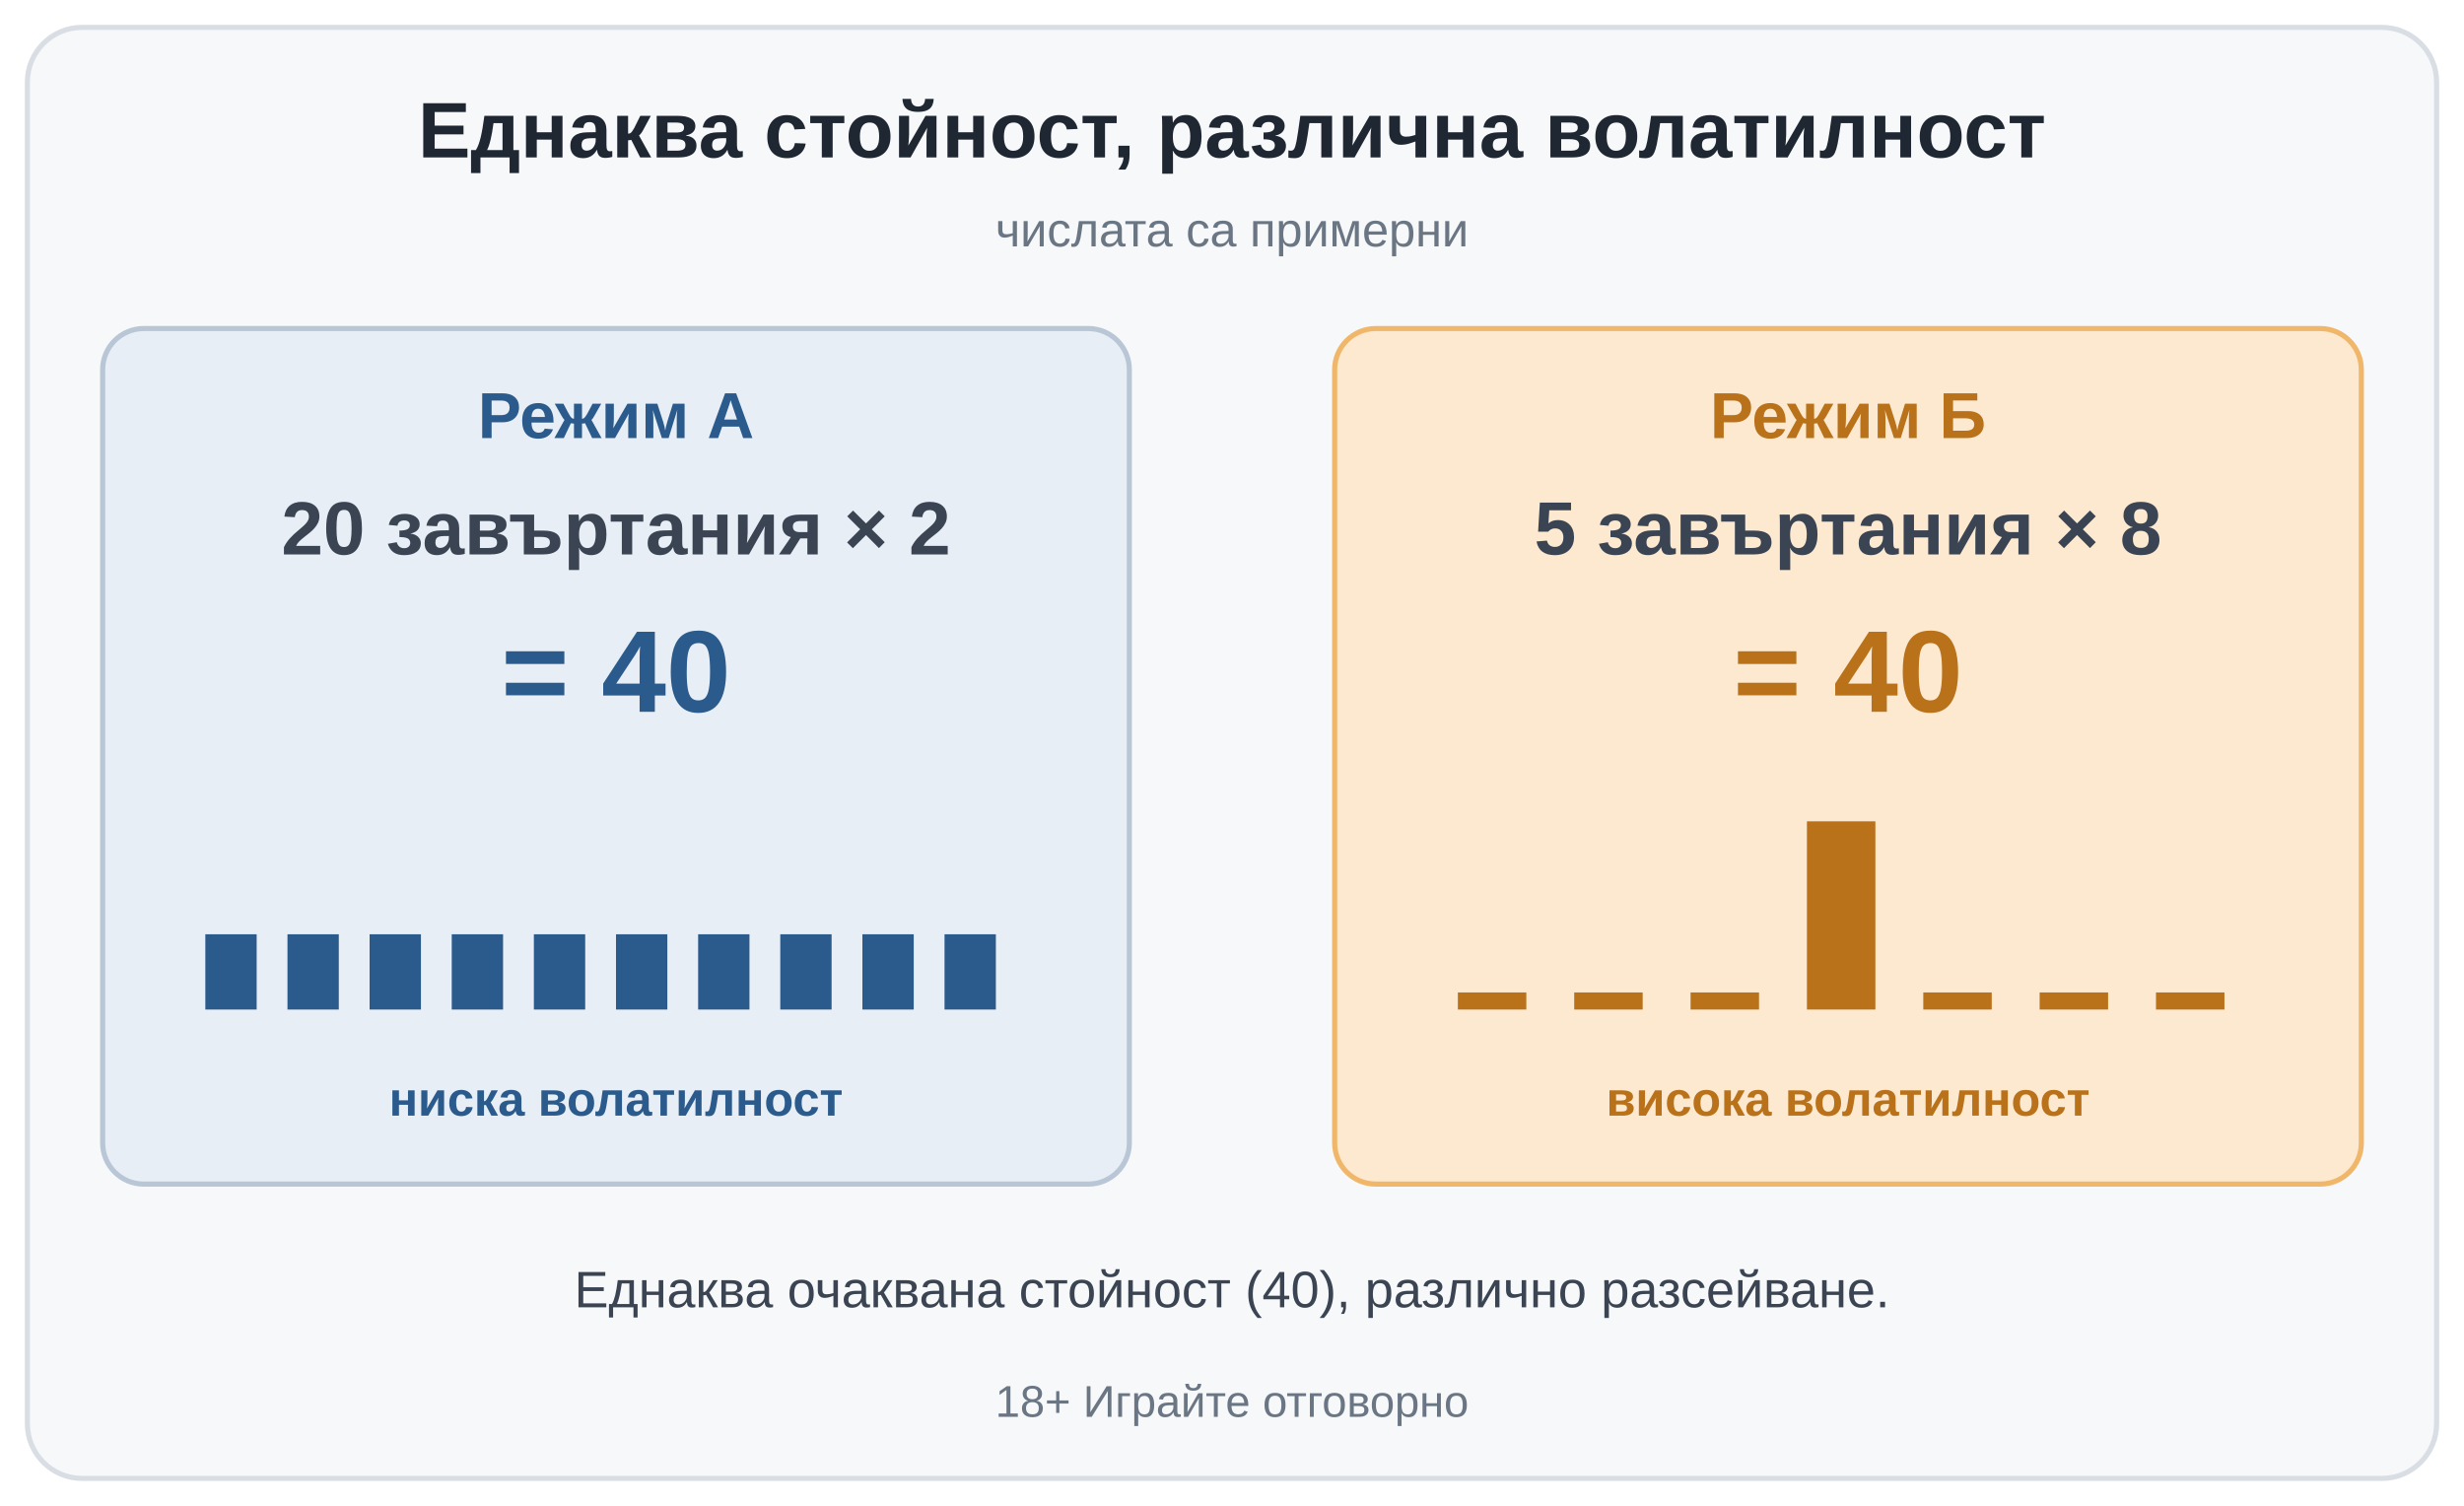
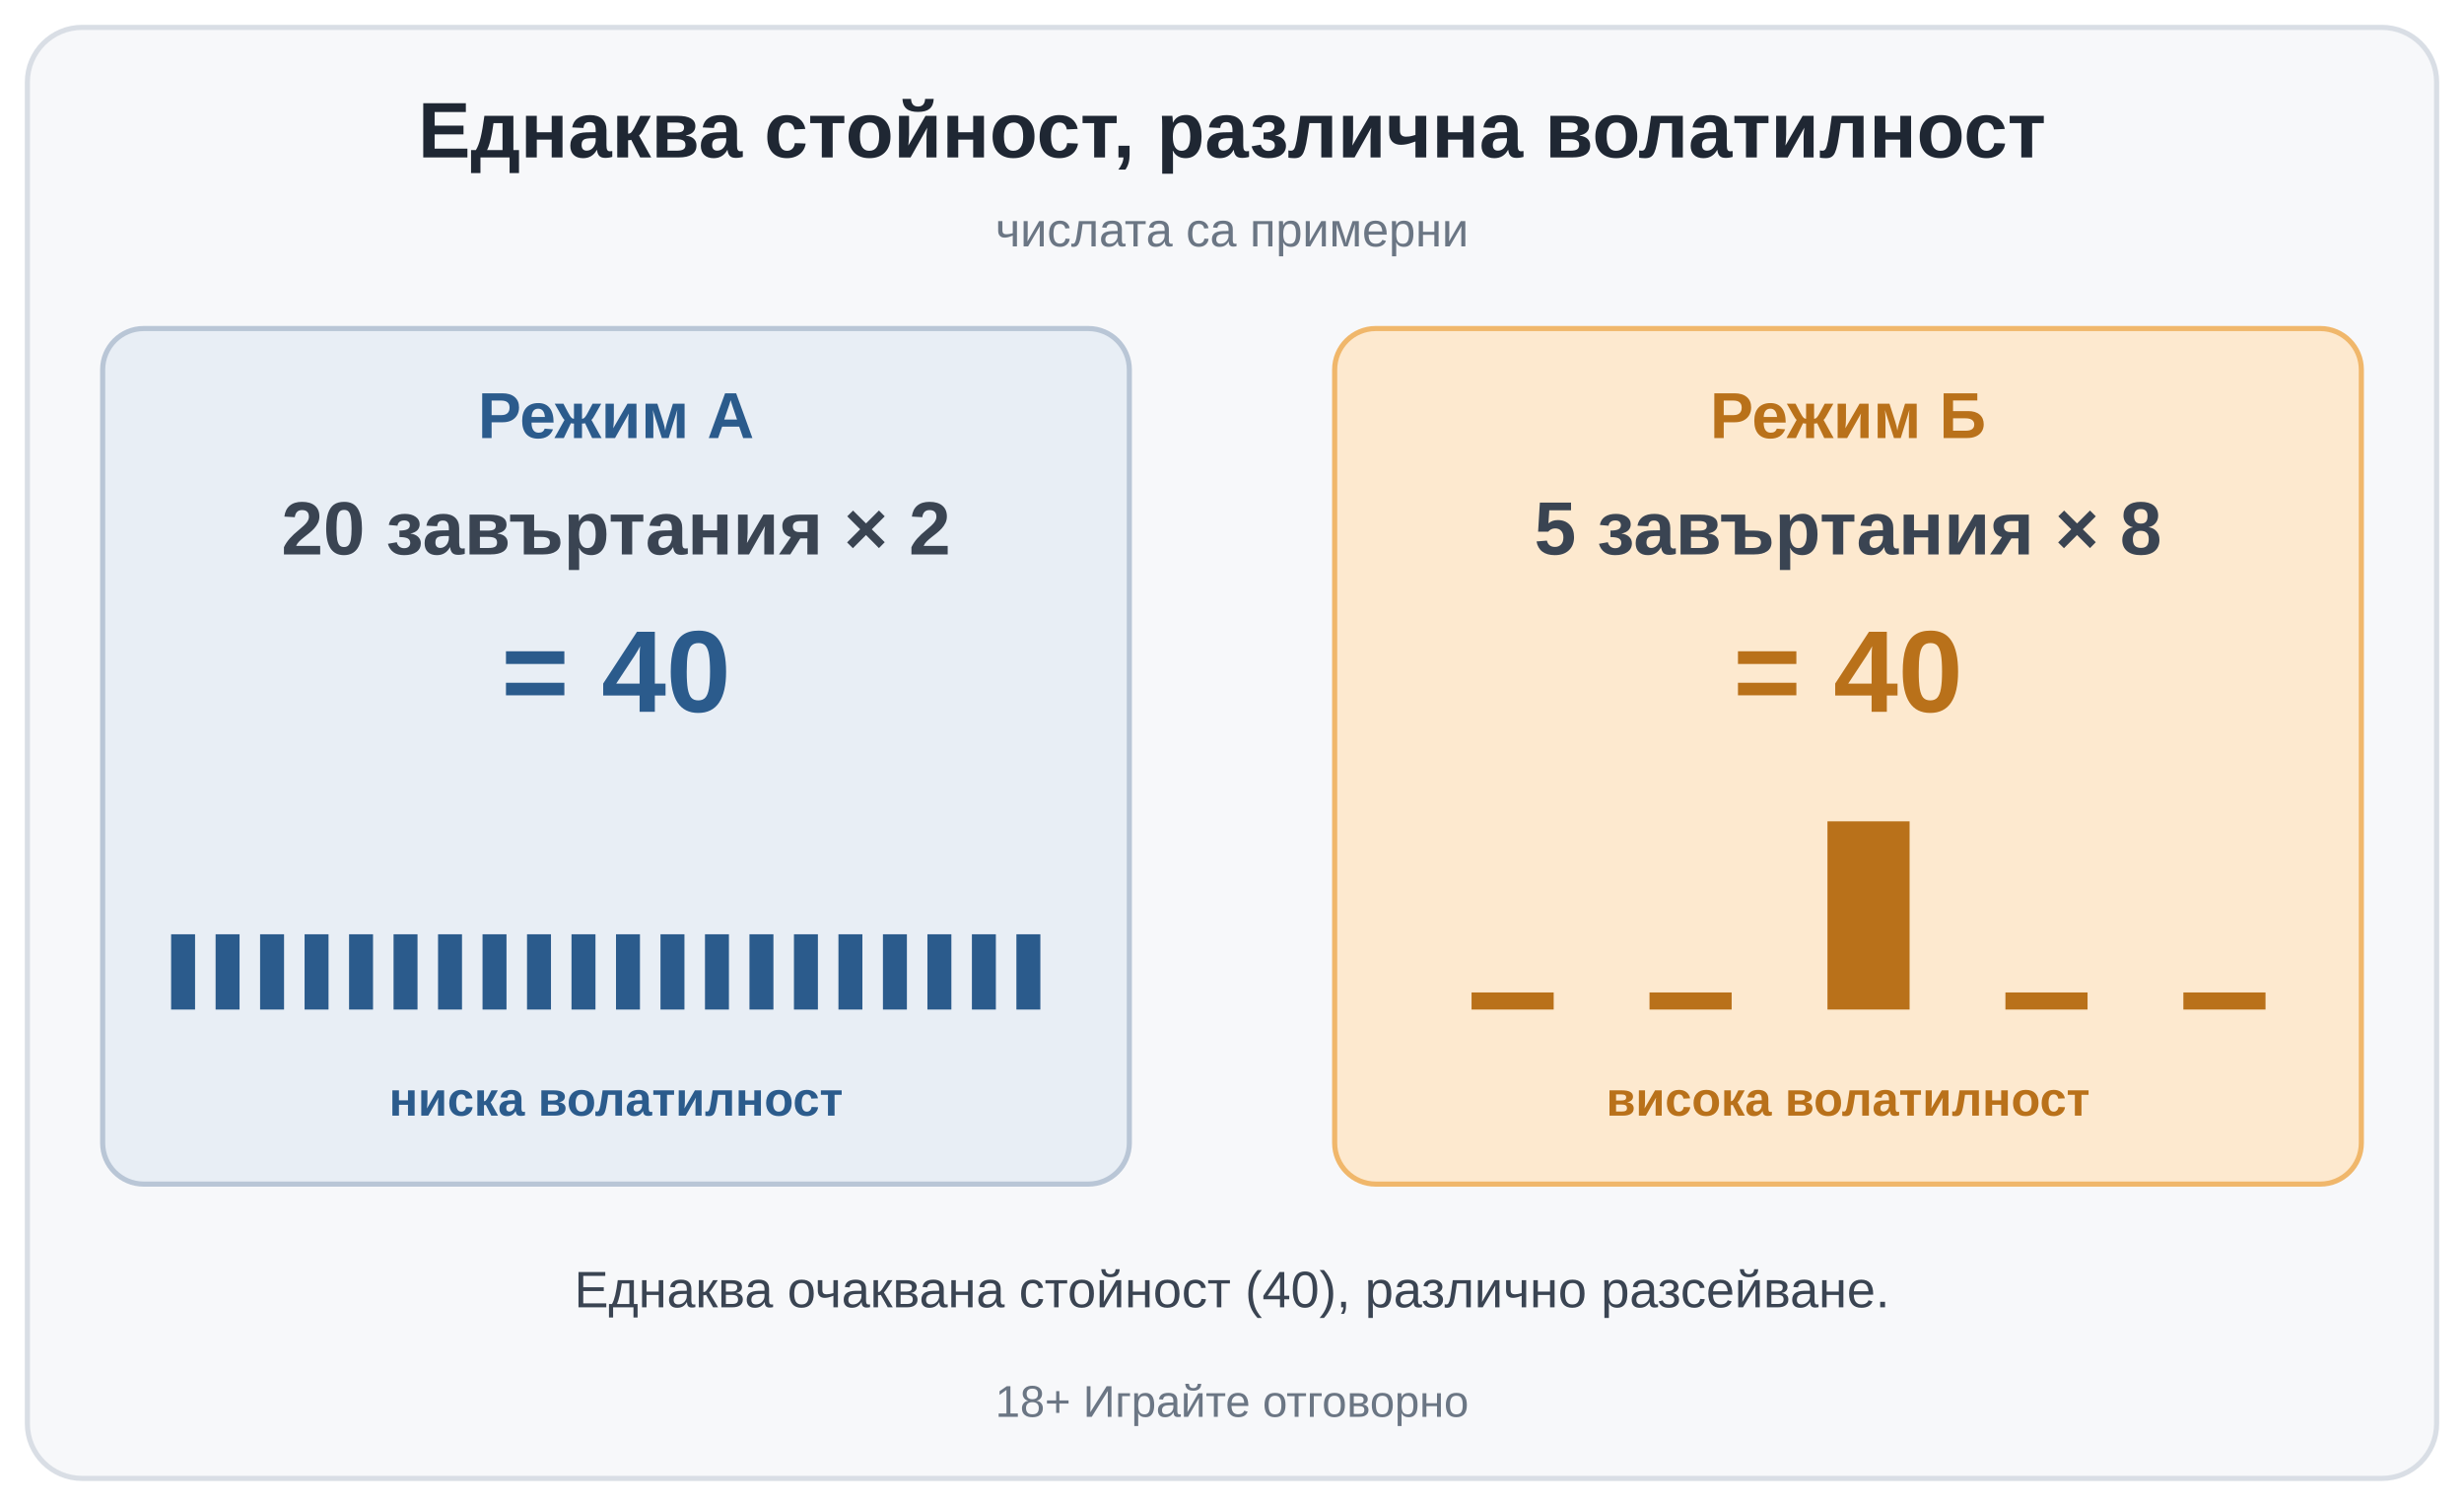
<svg xmlns="http://www.w3.org/2000/svg" viewBox="0 0 720 440" role="img" aria-label="Два примерни режима на безплатни завъртания с еднаква очаквана стойност: Режим А 20 завъртания по множител 2 прави 40 при ниска волатилност; Режим Б 5 завъртания по множител 8 прави 40 при висока волатилност. Числата са примерни.">
  <style>
    .card{fill:#f7f8fa;stroke:#d9dee5;stroke-width:1.5}
    .title{font-family:'Segoe UI',Arial,sans-serif;font-size:23px;font-weight:700;fill:#1f2733}
    .sub{font-family:'Segoe UI',Arial,sans-serif;font-size:14px;fill:#6b7684}
    .hdr{font-family:'Segoe UI',Arial,sans-serif;font-size:19px;font-weight:700}
    .eq{font-family:'Segoe UI',Arial,sans-serif;font-size:22px;font-weight:700;fill:#3a4452}
    .big{font-family:'Segoe UI',Arial,sans-serif;font-size:34px;font-weight:700}
    .vol{font-family:'Segoe UI',Arial,sans-serif;font-size:14px;font-weight:600}
    .note{font-family:'Segoe UI',Arial,sans-serif;font-size:15px;fill:#3a4452}
    .tag{font-family:'Segoe UI',Arial,sans-serif;font-size:13px;fill:#6b7684}
  </style>
  <rect class="card" x="8" y="8" width="704" height="424" rx="16" />
  <text class="title" x="360" y="46" text-anchor="middle">Еднаква стойност, различна волатилност</text>
  <text class="sub" x="360" y="72" text-anchor="middle">числата са примерни</text>
  <rect x="30" y="96" width="300" height="250" rx="12" fill="#e8eef5" stroke="#b9c6d6" stroke-width="1.5" />
  <text class="hdr" x="180" y="128" text-anchor="middle" fill="#2b5b8c">Режим А</text>
  <text class="eq" x="180" y="162" text-anchor="middle">20 завъртания × 2</text>
  <text class="big" x="180" y="208" text-anchor="middle" fill="#2b5b8c">= 40</text>
  <g fill="#2b5b8c">
-     <rect x="60" y="273" width="15" height="22" />
-     <rect x="84" y="273" width="15" height="22" />
-     <rect x="108" y="273" width="15" height="22" />
-     <rect x="132" y="273" width="15" height="22" />
-     <rect x="156" y="273" width="15" height="22" />
-     <rect x="180" y="273" width="15" height="22" />
-     <rect x="204" y="273" width="15" height="22" />
-     <rect x="228" y="273" width="15" height="22" />
-     <rect x="252" y="273" width="15" height="22" />
-     <rect x="276" y="273" width="15" height="22" />
+     <rect x="50" y="273" width="7" height="22" />
+     <rect x="63" y="273" width="7" height="22" />
+     <rect x="76" y="273" width="7" height="22" />
+     <rect x="89" y="273" width="7" height="22" />
+     <rect x="102" y="273" width="7" height="22" />
+     <rect x="115" y="273" width="7" height="22" />
+     <rect x="128" y="273" width="7" height="22" />
+     <rect x="141" y="273" width="7" height="22" />
+     <rect x="154" y="273" width="7" height="22" />
+     <rect x="167" y="273" width="7" height="22" />
+     <rect x="180" y="273" width="7" height="22" />
+     <rect x="193" y="273" width="7" height="22" />
+     <rect x="206" y="273" width="7" height="22" />
+     <rect x="219" y="273" width="7" height="22" />
+     <rect x="232" y="273" width="7" height="22" />
+     <rect x="245" y="273" width="7" height="22" />
+     <rect x="258" y="273" width="7" height="22" />
+     <rect x="271" y="273" width="7" height="22" />
+     <rect x="284" y="273" width="7" height="22" />
+     <rect x="297" y="273" width="7" height="22" />
  </g>
  <text class="vol" x="180" y="326" text-anchor="middle" fill="#2b5b8c">ниска волатилност</text>
  <rect x="390" y="96" width="300" height="250" rx="12" fill="#fde9cf" stroke="#f0b76b" stroke-width="1.5" />
  <text class="hdr" x="540" y="128" text-anchor="middle" fill="#b9711a">Режим Б</text>
  <text class="eq" x="540" y="162" text-anchor="middle">5 завъртания × 8</text>
  <text class="big" x="540" y="208" text-anchor="middle" fill="#b9711a">= 40</text>
  <g fill="#b9711a">
-     <rect x="426" y="290" width="20" height="5" />
-     <rect x="460" y="290" width="20" height="5" />
-     <rect x="494" y="290" width="20" height="5" />
-     <rect x="528" y="240" width="20" height="55" />
-     <rect x="562" y="290" width="20" height="5" />
-     <rect x="596" y="290" width="20" height="5" />
-     <rect x="630" y="290" width="20" height="5" />
+     <rect x="430" y="290" width="24" height="5" />
+     <rect x="482" y="290" width="24" height="5" />
+     <rect x="534" y="240" width="24" height="55" />
+     <rect x="586" y="290" width="24" height="5" />
+     <rect x="638" y="290" width="24" height="5" />
  </g>
  <text class="vol" x="540" y="326" text-anchor="middle" fill="#b9711a">висока волатилност</text>
  <text class="note" x="360" y="382" text-anchor="middle">Еднаква очаквана стойност (40), различно разсейване.</text>
  <text class="tag" x="360" y="414" text-anchor="middle">18+ Играйте отговорно</text>
</svg>
